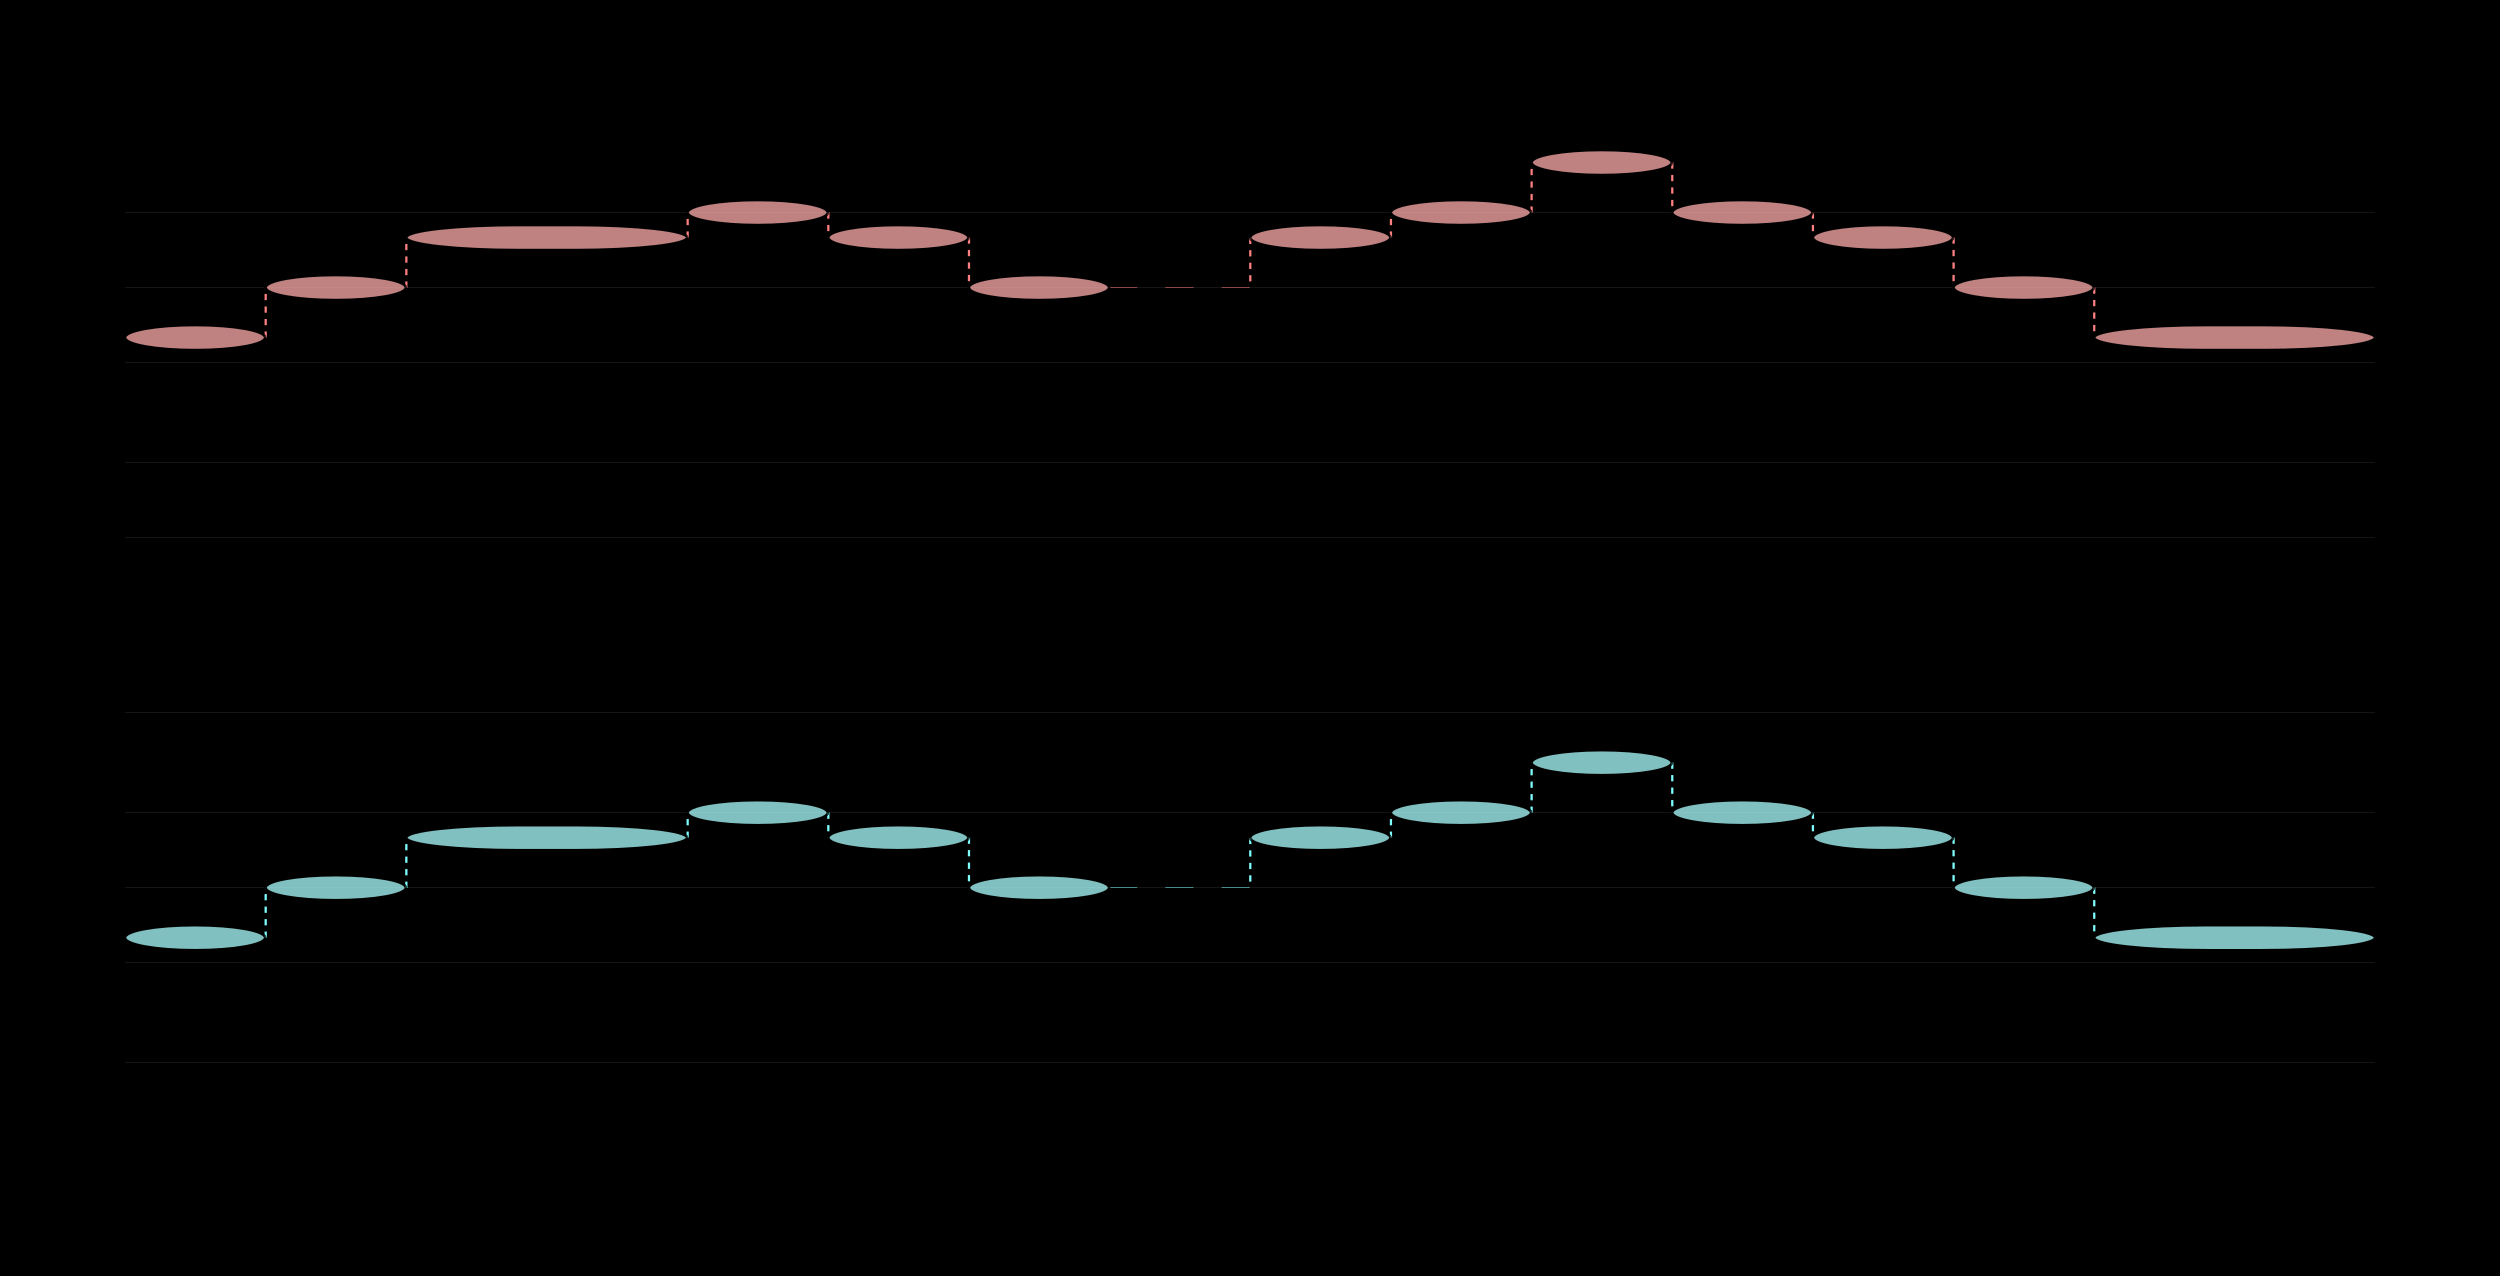
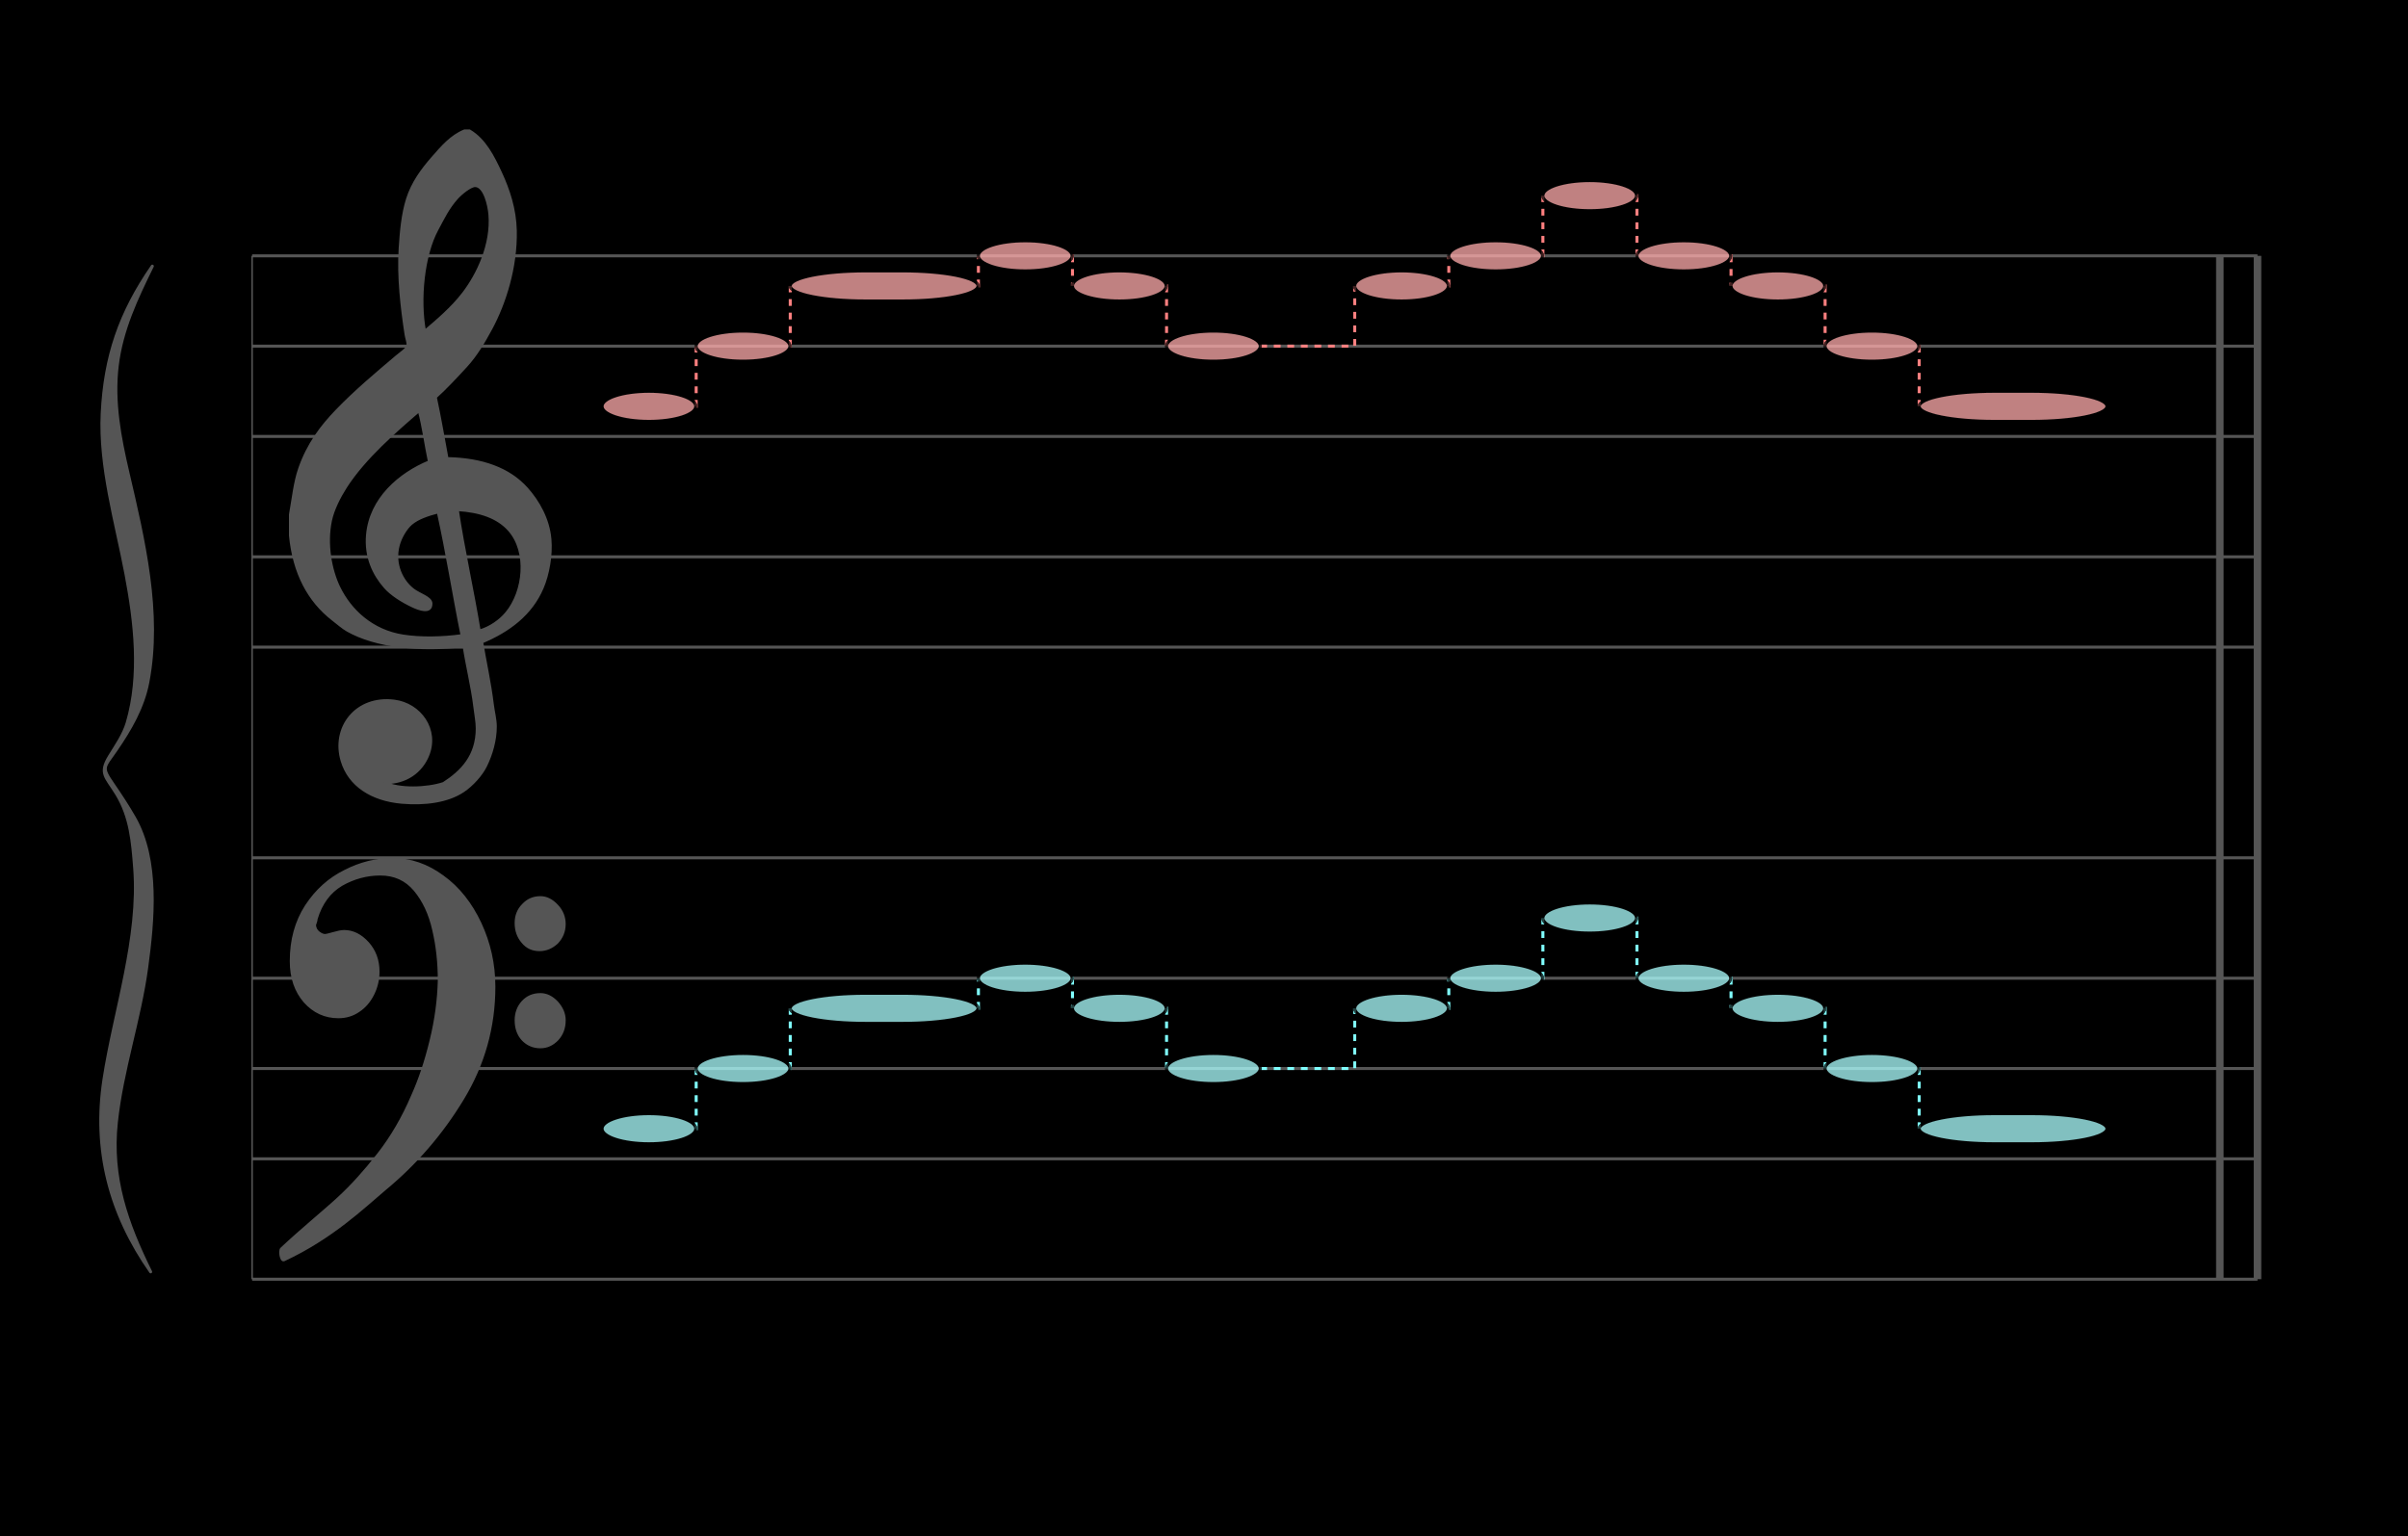
- <svg xmlns="http://www.w3.org/2000/svg" version="1.1" viewPort="0 40 19.995 41" viewBox="-50 -50 999.766 510" width="999.766" height="510">
+ <svg xmlns="http://www.w3.org/2000/svg" version="1.1" viewPort="0 40 19.995 41" viewBox="-200 -50 799.87 510" width="799.87" height="510">
  <filter id="constantOpacity">
    <feComponentTransfer>
      <feFuncA type="table" tableValues="0 .5 .5" />
    </feComponentTransfer>
  </filter>
  <rect class="background" x="-500%" y="-500%" width="1000%" height="1000%" style="fill:black" />
-   <g transform="scale(45, -10) translate(0, -81)">
-     <g class="staff-lines" stroke-width="0.01" stroke="#555555">
-       <path d="M0 64.5 L19.995 64.5" />
-       <path d="M0 67.5 L19.995 67.5" />
-       <path d="M0 71.5 L19.995 71.5" />
-       <path d="M0 74.5 L19.995 74.5" />
-       <path d="M0 77.5 L19.995 77.5" />
-       <path d="M0 43.5 L19.995 43.5" />
-       <path d="M0 47.5 L19.995 47.5" />
-       <path d="M0 50.5 L19.995 50.5" />
-       <path d="M0 53.5 L19.995 53.5" />
-       <path d="M0 57.5 L19.995 57.5" />
+   <g transform="scale(25, -10) translate(0, -81)">
+     <g class="staff-lines" stroke-width="0.1" stroke="#555555">
+       <path d="M-4.65 64.5 L21.995 64.5" />
+       <path d="M-4.65 67.5 L21.995 67.5" />
+       <path d="M-4.65 71.5 L21.995 71.5" />
+       <path d="M-4.65 74.5 L21.995 74.5" />
+       <path d="M-4.65 77.5 L21.995 77.5" />
+       <path d="M-4.65 43.5 L21.995 43.5" />
+       <path d="M-4.65 47.5 L21.995 47.5" />
+       <path d="M-4.65 50.5 L21.995 50.5" />
+       <path d="M-4.65 53.5 L21.995 53.5" />
+       <path d="M-4.65 57.5 L21.995 57.5" />
+       <path stroke-width="2.5" vector-effect="non-scaling-stroke" stroke="#555555" fill="#555555" d="M21.495,43.5 L21.495,77.5" />
+       <path stroke-width="2.5" vector-effect="non-scaling-stroke" stroke="#555555" fill="#555555" d="M21.995,43.5 L21.995,77.5" />
+       <path vector-effect="non-scaling-stroke" stroke-width="0.5" stroke="#555555" d="M-4.65,43.5 L-4.65,77.5 z" />
+     </g>
+     <g transform="scale(1, 1)">
+       <g class="treble-clef" stroke="#555555" stroke-width="1" fill="#555555" transform="translate(-17.25, 5.15) scale(0.06, 0.07)">
+         <path vector-effect="non-scaling-stroke" d="M250.026,1080.111c-2.375-5.813-4.501-12.037-5.616-19.656c-1.07-7.32-1.387-15.609-1.62-23.113    c-0.426-13.713,0.409-28.548,1.296-41.038c0.132-1.861,0.517-3.882,0.432-5.183c-0.118-1.794-1.622-3.834-2.484-5.401    c-4.551-8.266-9.023-16.291-13.176-25.488c-3.56-7.883-6.46-16.235-8.316-27.648c-1.087-6.682-1.406-14.26-2.053-21.816   c0-3.313,0-6.623,0-9.936c0.817-17.854,4.099-30.916,9.396-39.743c1.084-1.808,2.228-3.951,3.24-5.186    c6.218-7.579,16.081-9.873,25.812-7.343c0.598-8.887,1.858-19.53,2.376-28.944c0.193-3.49,0.54-7.194,0.54-10.368    c-0.003-13.193-3.44-20.603-7.452-26.135c-3.645-2.613-9.925-3.099-13.176,0.43c4.904-0.174,8.174,5.425,9.612,12.744    c2.427,12.351-1.738,24.386-7.344,25.918c-8.458,2.316-13.738-12.691-11.556-28.295c1.622-11.598,6.603-18.42,13.176-19.655    c5.073-0.956,10.149,0.426,13.608,5.399c1.988,2.858,4.009,7.685,4.968,11.879c1.246,5.448,2.18,12.212,2.16,18.792    c-0.01,3.246-0.453,6.761-0.648,10.152c-0.614,10.689-1.579,19.729-2.376,29.812c6.095,5.437,10.941,13.432,13.392,25.704    c1.302,6.52,2.035,15.517,1.727,23.111c-0.375,9.302-2.565,17.712-5.183,23.975c-3.863,9.248-9.852,13.985-17.604,14.257    c-0.849,9.749-1.633,19.633-2.593,29.159c2.376,4.619,4.55,9.643,6.805,14.906c2.185,5.095,3.892,11.286,5.508,17.712    c2.98,11.855,5.576,29.004,5.4,46.44c-0.102,10.157-1.538,19.319-3.24,27.215c-1.691,7.847-3.557,15.81-6.912,20.089    c-0.36,0-0.72,0-1.08,0C254.113,1090.306,252.068,1085.104,250.026,1080.111z M248.19,997.6    c-1.362,15.429-0.295,36.475,2.7,48.384c1.367,5.441,2.426,10.329,4.428,15.122c0.854,2.04,3.006,5.909,4.104,5.83    c2.104-0.153,3.064-9.245,3.24-13.824c0.542-14.092-2.623-28.387-5.832-37.366C254.247,1008.515,250.911,1002.572,248.19,997.6z     M249.27,935.823c-6.565-5.809-13.02-17.569-13.716-34.776c-0.425-10.517,1.463-18.693,3.888-24.624    c1.422-3.478,3.789-6.692,6.156-9.072c1.287-1.293,4.09-3.666,3.996,1.296c-0.048,2.584-2.504,4.06-3.888,6.263    c-2.557,4.079-4.489,12.399-3.348,21.385c0.481,3.784,1.636,7.983,2.808,10.153c1.458,2.697,3.725,4.34,6.048,5.615    c1.987-19.137,3.451-39.323,5.292-58.753c-4.493-1.347-9.224-1.49-13.068-0.213c-6.922,2.298-11.753,12.045-14.256,23.111    c-1.838,8.128-2.944,20.546-1.837,31.752c0.529,5.353,1.939,11.271,3.348,15.984c4.113,13.751,11.055,26.606,16.308,36.289    C247.971,952.523,248.466,943.862,249.27,935.823z M260.286,855.473c-1.479,19.361-3.545,38.701-4.86,57.671    c5.07-0.638,9.023-3.541,11.556-9.718c4.25-10.369,3.378-29.217-0.648-39.53C264.924,860.283,262.694,856.868,260.286,855.473z" />
+       </g>
+       <g class="bass-clef" fill="#555555" stroke="#555555" transform="scale(1.02, 1) translate(-0.25, 0.25)" stroke-width="1">
+         <g transform="matrix(0.1835537,0,0,0.1830159,-98.29797,-1128.841)">
+           <path vector-effect="non-scaling-stroke" d="M514.308,6407.837c3.419,4.086,5.655,9.64,7.124,12.803     c2.204,4.648,4.046,10.097,5.538,16.384c1.492,6.287,2.238,13.068,2.238,20.385c0,4.115-0.338,7.925-0.991,11.507     c-0.653,3.543-1.527,6.4-2.647,8.459c-1.108,2.095-2.297,3.125-3.545,3.125c-1.142,0-2.262-0.687-3.369-2.135     c-1.119-1.41-2.029-3.505-2.752-6.325c-0.711-2.819-1.073-6.135-1.073-9.982c0-3.011,0.326-5.411,0.968-7.317     c0.653-1.867,1.446-2.78,2.379-2.78c0.513,0,0.991,0.342,1.422,1.104c0.431,0.724,0.769,1.753,1.014,3.011     c0.245,1.257,0.373,2.628,0.373,4.077c0,2.019-0.245,3.733-0.735,5.144c-0.501,1.41-1.049,2.132-1.667,2.132     c-0.21,0-0.466-0.152-0.781-0.38c-0.303-0.229-0.501-0.342-0.571-0.342c-0.14,0-0.292,0.152-0.466,0.495     c-0.175,0.342-0.268,0.799-0.292,1.41c0.07,0.495,0.117,0.838,0.117,1.104c0.338,2.896,0.944,4.953,1.796,6.249     c0.863,1.258,1.784,1.905,2.763,1.905c1.014,0,1.83-0.953,2.46-2.858c0.63-1.943,1.073-4.344,1.329-7.277     c0.268-2.896,0.396-5.981,0.396-9.22c-0.035-3.468-0.221-7.125-0.583-10.897c-0.361-3.81-0.804-7.163-1.317-10.059     c-0.653-3.925-1.458-7.468-2.414-10.593c-0.956-3.124-1.889-5.752-2.775-7.849c-0.886-2.133-2.731-5.973-4.104-9.297     C514,6409.468,514.126,6407.62,514.308,6407.837z" />
+           <path vector-effect="non-scaling-stroke" d="M531.259,6465.557c0.313-0.979,0.705-1.415,1.189-1.415     c0.457,0,0.862,0.436,1.228,1.306c0.339,0.908,0.522,2.032,0.522,3.339c0,1.233-0.17,2.358-0.522,3.302     c-0.353,0.979-0.745,1.488-1.163,1.488c-0.483,0-0.888-0.436-1.215-1.343c-0.34-0.871-0.509-1.958-0.509-3.266     C530.789,6467.626,530.945,6466.5,531.259,6465.557z" />
+           <path vector-effect="non-scaling-stroke" d="M531.272,6447.847c0.327-0.871,0.732-1.342,1.241-1.342     c0.457,0,0.849,0.471,1.189,1.378c0.327,0.908,0.497,2.033,0.497,3.447c0,1.162-0.183,2.214-0.522,3.193     c-0.366,0.98-0.745,1.452-1.163,1.452c-0.509,0-0.914-0.436-1.241-1.343c-0.313-0.87-0.483-1.996-0.483-3.301     C530.789,6449.879,530.958,6448.717,531.272,6447.847z" />
+         </g>
+       </g>
+     </g>
+     <g transform="scale(1, 1)">
+       <g transform="rotate(0.2) translate(29.85,-324) scale(1,-1) scale(.0175)">
+         <path vector-effect="non-scaling-stroke" stroke="#555555" fill="#555555" stroke-width="1" stroke-linejoin="round" d="M-2031.812-22924.453    c-24.919,88.91-36.494,171.418-39.024,279.09c-2.379,101.156,9.877,207.264,16.991,305.533    c6.605,91.162,10.955,191.51-0.048,282.248c-2.757,22.732-8.614,43.227-13.597,63.254c-8.261,33.207-2.886,38.68,5.136,72.111    c10.485,43.689,11.808,90.887,13.172,140.795c3.604,132-16.215,270.613-24.675,400.074    c-8.818,134.883,3.651,255.861,34.113,366.164c-17.906-92.289-29.886-179.082-25.068-283.635    c4.572-99.275,18.379-195.207,24.078-294.23c5.11-88.826,9.914-203.154-8.344-284.342c-4.91-21.82-10.217-42.227-15.835-62.98    c-9.146-33.812-7.235-31.322,2.353-65.664c11.021-39.504,20.774-80.965,24.589-128.662c10.5-131.361-2.347-271.072-13.816-398.416    c-5.957-66.148-10.878-134.006-7.34-202.238C-2055.575-22803.877-2044.086-22863.117-2031.812-22924.453L-2031.812-22924.453z" />
+       </g>
    </g>
    <g style="stroke-width:1; stroke:black;">
-       <g class="note-lines track-2" fill="none" stroke="hsl(180, 100%, 75%)" stroke-dasharray="0.25" stroke-width="0.02">
-         <path d=" M1.245 48.5 L1.25 48.5 L1.25 50.5" />
-         <path d=" M2.495 50.5 L2.5 50.5 L2.5 52.5" />
-         <path d=" M4.995 52.5 L5 52.5 L5 53.5" />
-         <path d=" M6.245 53.5 L6.25 53.5 L6.25 52.5" />
-         <path d=" M7.495 52.5 L7.5 52.5 L7.5 50.5" />
-         <path d=" M8.745 50.5 L10 50.5 L10 52.5" />
-         <path d=" M11.245 52.5 L11.25 52.5 L11.25 53.5" />
-         <path d=" M12.495 53.5 L12.5 53.5 L12.5 55.5" />
-         <path d=" M13.745 55.5 L13.75 55.5 L13.75 53.5" />
-         <path d=" M14.995 53.5 L15 53.5 L15 52.5" />
-         <path d=" M16.245 52.5 L16.25 52.5 L16.25 50.5" />
-         <path d=" M17.495 50.5 L17.5 50.5 L17.5 48.5" />
-       </g>
-       <g class="note-lines track-1" fill="none" stroke="hsl(0, 100%, 75%)" stroke-dasharray="0.25" stroke-width="0.02">
-         <path d=" M1.245 72.5 L1.25 72.5 L1.25 74.5" />
-         <path d=" M2.495 74.5 L2.5 74.5 L2.5 76.5" />
-         <path d=" M4.995 76.5 L5 76.5 L5 77.5" />
-         <path d=" M6.245 77.5 L6.25 77.5 L6.25 76.5" />
-         <path d=" M7.495 76.5 L7.5 76.5 L7.5 74.5" />
-         <path d=" M8.745 74.5 L10 74.5 L10 76.5" />
-         <path d=" M11.245 76.5 L11.25 76.5 L11.25 77.5" />
-         <path d=" M12.495 77.5 L12.5 77.5 L12.5 79.5" />
-         <path d=" M13.745 79.5 L13.75 79.5 L13.75 77.5" />
-         <path d=" M14.995 77.5 L15 77.5 L15 76.5" />
-         <path d=" M16.245 76.5 L16.25 76.5 L16.25 74.5" />
-         <path d=" M17.495 74.5 L17.5 74.5 L17.5 72.5" />
+       <g class="note-lines track-2" fill="none" stroke="hsl(180, 100%, 75%)" stroke-dasharray="2.25" stroke-width="1">
+         <path vector-effect="non-scaling-stroke" d=" M1.245 48.5 L1.25 48.5 L1.25 50.5" />
+         <path vector-effect="non-scaling-stroke" d=" M2.495 50.5 L2.5 50.5 L2.5 52.5" />
+         <path vector-effect="non-scaling-stroke" d=" M4.995 52.5 L5 52.5 L5 53.5" />
+         <path vector-effect="non-scaling-stroke" d=" M6.245 53.5 L6.25 53.5 L6.25 52.5" />
+         <path vector-effect="non-scaling-stroke" d=" M7.495 52.5 L7.5 52.5 L7.5 50.5" />
+         <path vector-effect="non-scaling-stroke" d=" M8.745 50.5 L10 50.5 L10 52.5" />
+         <path vector-effect="non-scaling-stroke" d=" M11.245 52.5 L11.25 52.5 L11.25 53.5" />
+         <path vector-effect="non-scaling-stroke" d=" M12.495 53.5 L12.5 53.5 L12.5 55.5" />
+         <path vector-effect="non-scaling-stroke" d=" M13.745 55.5 L13.75 55.5 L13.75 53.5" />
+         <path vector-effect="non-scaling-stroke" d=" M14.995 53.5 L15 53.5 L15 52.5" />
+         <path vector-effect="non-scaling-stroke" d=" M16.245 52.5 L16.25 52.5 L16.25 50.5" />
+         <path vector-effect="non-scaling-stroke" d=" M17.495 50.5 L17.5 50.5 L17.5 48.5" />
+       </g>
+       <g class="note-lines track-1" fill="none" stroke="hsl(0, 100%, 75%)" stroke-dasharray="2.25" stroke-width="1">
+         <path vector-effect="non-scaling-stroke" d=" M1.245 72.5 L1.25 72.5 L1.25 74.5" />
+         <path vector-effect="non-scaling-stroke" d=" M2.495 74.5 L2.5 74.5 L2.5 76.5" />
+         <path vector-effect="non-scaling-stroke" d=" M4.995 76.5 L5 76.5 L5 77.5" />
+         <path vector-effect="non-scaling-stroke" d=" M6.245 77.5 L6.25 77.5 L6.25 76.5" />
+         <path vector-effect="non-scaling-stroke" d=" M7.495 76.5 L7.5 76.5 L7.5 74.5" />
+         <path vector-effect="non-scaling-stroke" d=" M8.745 74.5 L10 74.5 L10 76.5" />
+         <path vector-effect="non-scaling-stroke" d=" M11.245 76.5 L11.25 76.5 L11.25 77.5" />
+         <path vector-effect="non-scaling-stroke" d=" M12.495 77.5 L12.5 77.5 L12.5 79.5" />
+         <path vector-effect="non-scaling-stroke" d=" M13.745 79.5 L13.75 79.5 L13.75 77.5" />
+         <path vector-effect="non-scaling-stroke" d=" M14.995 77.5 L15 77.5 L15 76.5" />
+         <path vector-effect="non-scaling-stroke" d=" M16.245 76.5 L16.25 76.5 L16.25 74.5" />
+         <path vector-effect="non-scaling-stroke" d=" M17.495 74.5 L17.5 74.5 L17.5 72.5" />
      </g>
      <g opacity="0.5" class="note-backdrops track-2" style="fill:white;">
        <g class="note key-48 ont-0d000 offt-1d245 minima">
          <rect vector-effect="non-scaling-stroke" rx="1" ry="1" x="0" y="48" width="1.245" height="1" />
        </g>
        <g class="note key-50 ont-1d250 offt-2d495">
          <rect vector-effect="non-scaling-stroke" rx="1" ry="1" x="1.25" y="50" width="1.245" height="1" />
        </g>
        <g class="note key-52 ont-2d500 offt-4d995">
          <rect vector-effect="non-scaling-stroke" rx="1" ry="1" x="2.5" y="52" width="2.495" height="1" />
        </g>
        <g class="note key-53 ont-5d000 offt-6d245">
          <rect vector-effect="non-scaling-stroke" rx="1" ry="1" x="5" y="53" width="1.245" height="1" />
        </g>
        <g class="note key-52 ont-6d250 offt-7d495">
          <rect vector-effect="non-scaling-stroke" rx="1" ry="1" x="6.25" y="52" width="1.245" height="1" />
        </g>
        <g class="note key-50 ont-7d500 offt-8d745">
          <rect vector-effect="non-scaling-stroke" rx="1" ry="1" x="7.5" y="50" width="1.245" height="1" />
        </g>
        <g class="note key-52 ont-10d000 offt-11d245">
          <rect vector-effect="non-scaling-stroke" rx="1" ry="1" x="10" y="52" width="1.245" height="1" />
        </g>
        <g class="note key-53 ont-11d250 offt-12d495">
          <rect vector-effect="non-scaling-stroke" rx="1" ry="1" x="11.25" y="53" width="1.245" height="1" />
        </g>
        <g class="note key-55 ont-12d500 offt-13d745 maxima">
          <rect vector-effect="non-scaling-stroke" rx="1" ry="1" x="12.5" y="55" width="1.245" height="1" />
        </g>
        <g class="note key-53 ont-13d750 offt-14d995">
          <rect vector-effect="non-scaling-stroke" rx="1" ry="1" x="13.75" y="53" width="1.245" height="1" />
        </g>
        <g class="note key-52 ont-15d000 offt-16d245">
          <rect vector-effect="non-scaling-stroke" rx="1" ry="1" x="15" y="52" width="1.245" height="1" />
        </g>
        <g class="note key-50 ont-16d250 offt-17d495">
          <rect vector-effect="non-scaling-stroke" rx="1" ry="1" x="16.25" y="50" width="1.245" height="1" />
        </g>
        <g class="note key-48 ont-17d500 offt-19d995 minima">
          <rect vector-effect="non-scaling-stroke" rx="1" ry="1" x="17.5" y="48" width="2.495" height="1" />
        </g>
      </g>
      <g opacity="0.5" class="note-backdrops track-1" style="fill:white;">
        <g class="note key-72 ont-0d000 offt-1d245 minima">
          <rect vector-effect="non-scaling-stroke" rx="1" ry="1" x="0" y="72" width="1.245" height="1" />
        </g>
        <g class="note key-74 ont-1d250 offt-2d495">
          <rect vector-effect="non-scaling-stroke" rx="1" ry="1" x="1.25" y="74" width="1.245" height="1" />
        </g>
        <g class="note key-76 ont-2d500 offt-4d995">
          <rect vector-effect="non-scaling-stroke" rx="1" ry="1" x="2.5" y="76" width="2.495" height="1" />
        </g>
        <g class="note key-77 ont-5d000 offt-6d245">
          <rect vector-effect="non-scaling-stroke" rx="1" ry="1" x="5" y="77" width="1.245" height="1" />
        </g>
        <g class="note key-76 ont-6d250 offt-7d495">
          <rect vector-effect="non-scaling-stroke" rx="1" ry="1" x="6.25" y="76" width="1.245" height="1" />
        </g>
        <g class="note key-74 ont-7d500 offt-8d745">
          <rect vector-effect="non-scaling-stroke" rx="1" ry="1" x="7.5" y="74" width="1.245" height="1" />
        </g>
        <g class="note key-76 ont-10d000 offt-11d245">
          <rect vector-effect="non-scaling-stroke" rx="1" ry="1" x="10" y="76" width="1.245" height="1" />
        </g>
        <g class="note key-77 ont-11d250 offt-12d495">
          <rect vector-effect="non-scaling-stroke" rx="1" ry="1" x="11.25" y="77" width="1.245" height="1" />
        </g>
        <g class="note key-79 ont-12d500 offt-13d745 maxima">
          <rect vector-effect="non-scaling-stroke" rx="1" ry="1" x="12.5" y="79" width="1.245" height="1" />
        </g>
        <g class="note key-77 ont-13d750 offt-14d995">
          <rect vector-effect="non-scaling-stroke" rx="1" ry="1" x="13.75" y="77" width="1.245" height="1" />
        </g>
        <g class="note key-76 ont-15d000 offt-16d245">
          <rect vector-effect="non-scaling-stroke" rx="1" ry="1" x="15" y="76" width="1.245" height="1" />
        </g>
        <g class="note key-74 ont-16d250 offt-17d495">
          <rect vector-effect="non-scaling-stroke" rx="1" ry="1" x="16.25" y="74" width="1.245" height="1" />
        </g>
        <g class="note key-72 ont-17d500 offt-19d995 minima">
          <rect vector-effect="non-scaling-stroke" rx="1" ry="1" x="17.5" y="72" width="2.495" height="1" />
        </g>
      </g>
      <g class="track-2" filter="url(#constantOpacity)" style="opacity:1; fill:hsl(180, 100%, 75%);">
        <g class="note key-48 ont-0d000 offt-1d245 minima">
          <rect vector-effect="non-scaling-stroke" rx="1" ry="1" x="0" y="48" width="1.245" height="1" />
        </g>
        <g class="note key-50 ont-1d250 offt-2d495">
          <rect vector-effect="non-scaling-stroke" rx="1" ry="1" x="1.25" y="50" width="1.245" height="1" />
        </g>
        <g class="note key-52 ont-2d500 offt-4d995">
          <rect vector-effect="non-scaling-stroke" rx="1" ry="1" x="2.5" y="52" width="2.495" height="1" />
        </g>
        <g class="note key-53 ont-5d000 offt-6d245">
          <rect vector-effect="non-scaling-stroke" rx="1" ry="1" x="5" y="53" width="1.245" height="1" />
        </g>
        <g class="note key-52 ont-6d250 offt-7d495">
          <rect vector-effect="non-scaling-stroke" rx="1" ry="1" x="6.25" y="52" width="1.245" height="1" />
        </g>
        <g class="note key-50 ont-7d500 offt-8d745">
          <rect vector-effect="non-scaling-stroke" rx="1" ry="1" x="7.5" y="50" width="1.245" height="1" />
        </g>
        <g class="note key-52 ont-10d000 offt-11d245">
          <rect vector-effect="non-scaling-stroke" rx="1" ry="1" x="10" y="52" width="1.245" height="1" />
        </g>
        <g class="note key-53 ont-11d250 offt-12d495">
          <rect vector-effect="non-scaling-stroke" rx="1" ry="1" x="11.25" y="53" width="1.245" height="1" />
        </g>
        <g class="note key-55 ont-12d500 offt-13d745 maxima">
          <rect vector-effect="non-scaling-stroke" rx="1" ry="1" x="12.5" y="55" width="1.245" height="1" />
        </g>
        <g class="note key-53 ont-13d750 offt-14d995">
          <rect vector-effect="non-scaling-stroke" rx="1" ry="1" x="13.75" y="53" width="1.245" height="1" />
        </g>
        <g class="note key-52 ont-15d000 offt-16d245">
          <rect vector-effect="non-scaling-stroke" rx="1" ry="1" x="15" y="52" width="1.245" height="1" />
        </g>
        <g class="note key-50 ont-16d250 offt-17d495">
          <rect vector-effect="non-scaling-stroke" rx="1" ry="1" x="16.25" y="50" width="1.245" height="1" />
        </g>
        <g class="note key-48 ont-17d500 offt-19d995 minima">
          <rect vector-effect="non-scaling-stroke" rx="1" ry="1" x="17.5" y="48" width="2.495" height="1" />
        </g>
      </g>
      <g class="track-1" filter="url(#constantOpacity)" style="opacity:1; fill:hsl(0, 100%, 75%);">
        <g class="note key-72 ont-0d000 offt-1d245 minima">
          <rect vector-effect="non-scaling-stroke" rx="1" ry="1" x="0" y="72" width="1.245" height="1" />
        </g>
        <g class="note key-74 ont-1d250 offt-2d495">
          <rect vector-effect="non-scaling-stroke" rx="1" ry="1" x="1.25" y="74" width="1.245" height="1" />
        </g>
        <g class="note key-76 ont-2d500 offt-4d995">
          <rect vector-effect="non-scaling-stroke" rx="1" ry="1" x="2.5" y="76" width="2.495" height="1" />
        </g>
        <g class="note key-77 ont-5d000 offt-6d245">
          <rect vector-effect="non-scaling-stroke" rx="1" ry="1" x="5" y="77" width="1.245" height="1" />
        </g>
        <g class="note key-76 ont-6d250 offt-7d495">
          <rect vector-effect="non-scaling-stroke" rx="1" ry="1" x="6.25" y="76" width="1.245" height="1" />
        </g>
        <g class="note key-74 ont-7d500 offt-8d745">
          <rect vector-effect="non-scaling-stroke" rx="1" ry="1" x="7.5" y="74" width="1.245" height="1" />
        </g>
        <g class="note key-76 ont-10d000 offt-11d245">
          <rect vector-effect="non-scaling-stroke" rx="1" ry="1" x="10" y="76" width="1.245" height="1" />
        </g>
        <g class="note key-77 ont-11d250 offt-12d495">
          <rect vector-effect="non-scaling-stroke" rx="1" ry="1" x="11.25" y="77" width="1.245" height="1" />
        </g>
        <g class="note key-79 ont-12d500 offt-13d745 maxima">
          <rect vector-effect="non-scaling-stroke" rx="1" ry="1" x="12.5" y="79" width="1.245" height="1" />
        </g>
        <g class="note key-77 ont-13d750 offt-14d995">
          <rect vector-effect="non-scaling-stroke" rx="1" ry="1" x="13.75" y="77" width="1.245" height="1" />
        </g>
        <g class="note key-76 ont-15d000 offt-16d245">
          <rect vector-effect="non-scaling-stroke" rx="1" ry="1" x="15" y="76" width="1.245" height="1" />
        </g>
        <g class="note key-74 ont-16d250 offt-17d495">
          <rect vector-effect="non-scaling-stroke" rx="1" ry="1" x="16.25" y="74" width="1.245" height="1" />
        </g>
        <g class="note key-72 ont-17d500 offt-19d995 minima">
          <rect vector-effect="non-scaling-stroke" rx="1" ry="1" x="17.5" y="72" width="2.495" height="1" />
        </g>
      </g>
    </g>
  </g>
</svg>
